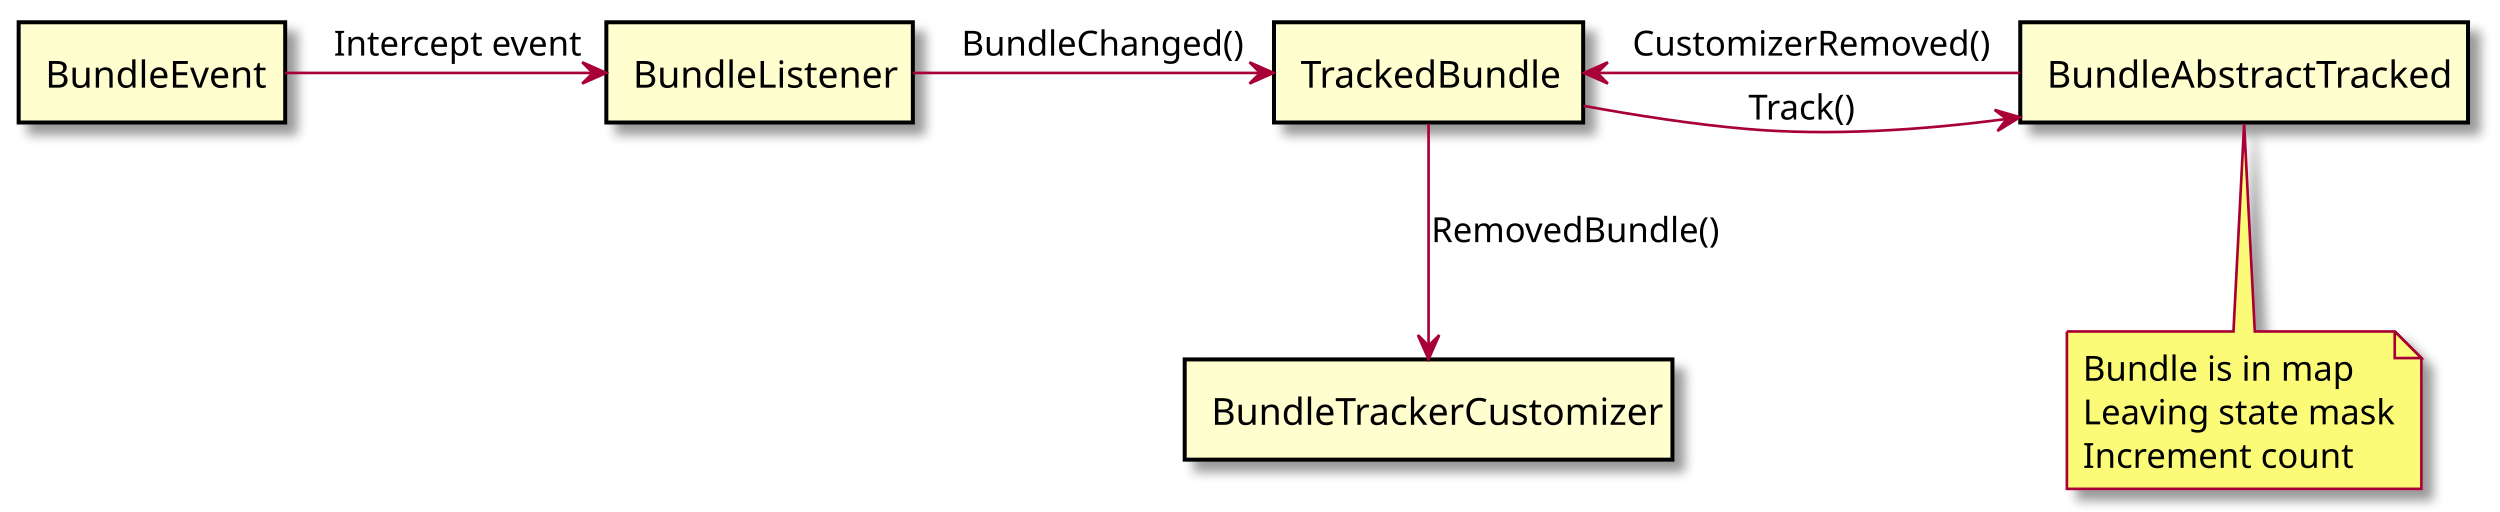
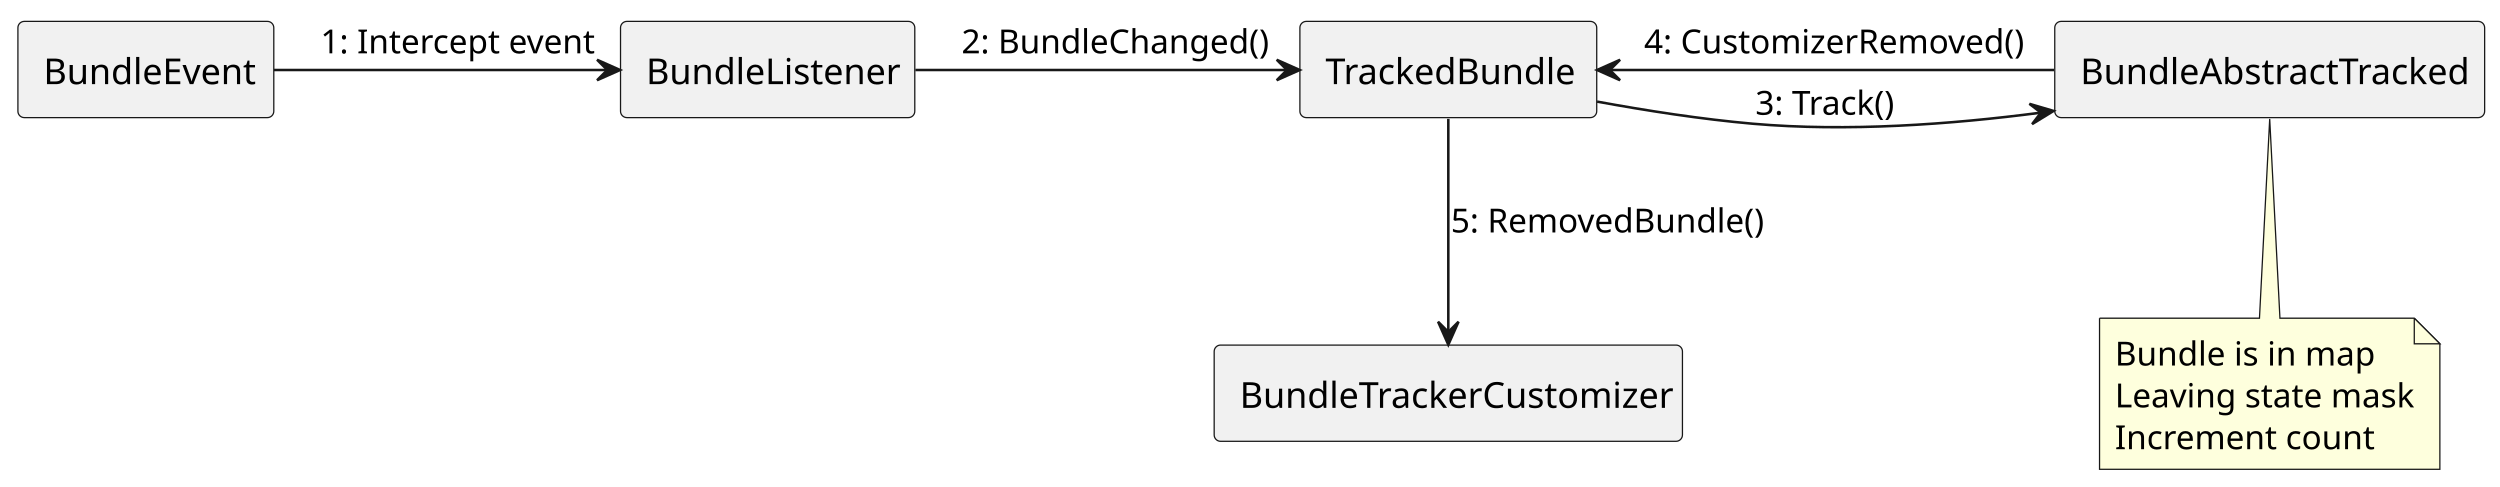
- <svg xmlns="http://www.w3.org/2000/svg" contentScriptType="application/ecmascript" contentStyleType="text/css" height="192px" preserveAspectRatio="none" style="width:938px;height:192px;background:#FFFFFF;" version="1.1" viewBox="0 0 938 192" width="938px" zoomAndPan="magnify">
-   <defs>
-     <filter height="300%" id="f5drk9dkjjsvv" width="300%" x="-1" y="-1">
-       <feGaussianBlur result="blurOut" stdDeviation="2.0" />
-       <feColorMatrix in="blurOut" result="blurOut2" type="matrix" values="0 0 0 0 0 0 0 0 0 0 0 0 0 0 0 0 0 0 .4 0" />
-       <feOffset dx="4.0" dy="4.0" in="blurOut2" result="blurOut3" />
-       <feBlend in="SourceGraphic" in2="blurOut3" mode="normal" />
-     </filter>
-   </defs>
+ <svg xmlns="http://www.w3.org/2000/svg" contentStyleType="text/css" height="190px" preserveAspectRatio="none" style="width:977px;height:190px;background:#FFFFFF;" version="1.1" viewBox="0 0 977 190" width="977px" zoomAndPan="magnify">
+   <defs />
  <g>
-     <rect fill="#FEFECE" filter="url(#f5drk9dkjjsvv)" height="37.609" style="stroke:#000000;stroke-width:1.5;" width="100" x="7" y="8.356" />
-     <text fill="#000000" font-family="sans-serif" font-size="14" lengthAdjust="spacing" textLength="80" x="17" y="32.89">BundleEvent</text>
-     <rect fill="#FEFECE" filter="url(#f5drk9dkjjsvv)" height="37.609" style="stroke:#000000;stroke-width:1.5;" width="115" x="227.5" y="8.356" />
-     <text fill="#000000" font-family="sans-serif" font-size="14" lengthAdjust="spacing" textLength="95" x="237.5" y="32.89">BundleListener</text>
-     <rect fill="#FEFECE" filter="url(#f5drk9dkjjsvv)" height="37.609" style="stroke:#000000;stroke-width:1.5;" width="116" x="478" y="8.356" />
-     <text fill="#000000" font-family="sans-serif" font-size="14" lengthAdjust="spacing" textLength="96" x="488" y="32.89">TrackedBundle</text>
-     <rect fill="#FEFECE" filter="url(#f5drk9dkjjsvv)" height="37.609" style="stroke:#000000;stroke-width:1.5;" width="168" x="758" y="8.356" />
-     <text fill="#000000" font-family="sans-serif" font-size="14" lengthAdjust="spacing" textLength="148" x="768" y="32.89">BundleAbstractTracked</text>
-     <rect fill="#FEFECE" filter="url(#f5drk9dkjjsvv)" height="37.609" style="stroke:#000000;stroke-width:1.5;" width="183" x="444.5" y="134.856" />
-     <text fill="#000000" font-family="sans-serif" font-size="14" lengthAdjust="spacing" textLength="163" x="454.5" y="159.39">BundleTrackerCustomizer</text>
-     <path d="M775.5,124.356 L775.5,183.411 A0,0 0 0 0 775.5,183.411 L908.5,183.411 A0,0 0 0 0 908.5,183.411 L908.5,134.356 L898.5,124.356 L846,124.356 L842,46.456 L838,124.356 L775.5,124.356 A0,0 0 0 0 775.5,124.356 " fill="#FBFB77" filter="url(#f5drk9dkjjsvv)" style="stroke:#A80036;stroke-width:1.0;" />
-     <path d="M898.5,124.356 L898.5,134.356 L908.5,134.356 L898.5,124.356 " fill="#FBFB77" style="stroke:#A80036;stroke-width:1.0;" />
-     <text fill="#000000" font-family="sans-serif" font-size="13" lengthAdjust="spacing" textLength="97" x="781.5" y="142.852">Bundle is in map</text>
-     <text fill="#000000" font-family="sans-serif" font-size="13" lengthAdjust="spacing" textLength="112" x="781.5" y="159.203">Leaving state mask</text>
-     <text fill="#000000" font-family="sans-serif" font-size="13" lengthAdjust="spacing" textLength="93" x="781.5" y="175.555">Increment count</text>
-     <path d="M107.04,27.356 C140.89,27.356 185.88,27.356 222.16,27.356 " fill="none" id="BE-to-BL" style="stroke:#A80036;stroke-width:1.0;" />
-     <polygon fill="#A80036" points="227.44,27.356,218.44,23.356,222.44,27.356,218.44,31.356,227.44,27.356" style="stroke:#A80036;stroke-width:1.0;" />
-     <text fill="#000000" font-family="sans-serif" font-size="13" lengthAdjust="spacing" textLength="84" x="125.25" y="20.852">Intercept event</text>
-     <path d="M342.58,27.356 C381.37,27.356 432.54,27.356 472.5,27.356 " fill="none" id="BL-to-TB" style="stroke:#A80036;stroke-width:1.0;" />
-     <polygon fill="#A80036" points="477.81,27.356,468.81,23.356,472.81,27.356,468.81,31.356,477.81,27.356" style="stroke:#A80036;stroke-width:1.0;" />
-     <text fill="#000000" font-family="sans-serif" font-size="13" lengthAdjust="spacing" textLength="99" x="360.75" y="20.852">BundleChanged()</text>
-     <path d="M594.14,39.706 C613.41,43.246 635.04,46.606 655,48.356 C686.84,51.146 721.66,48.736 752.53,44.686 " fill="none" id="TB-to-BAT" style="stroke:#A80036;stroke-width:1.0;" />
-     <polygon fill="#A80036" points="757.84,43.976,748.385,41.221,752.885,44.648,749.458,49.148,757.84,43.976" style="stroke:#A80036;stroke-width:1.0;" />
-     <text fill="#000000" font-family="sans-serif" font-size="13" lengthAdjust="spacing" textLength="40" x="656" y="44.852">Track()</text>
-     <path d="M599.51,27.356 C645.41,27.356 707.88,27.356 757.92,27.356 " fill="none" id="TB-backto-BAT" style="stroke:#A80036;stroke-width:1.0;" />
-     <polygon fill="#A80036" points="594.28,27.356,603.28,31.356,599.28,27.356,603.28,23.356,594.28,27.356" style="stroke:#A80036;stroke-width:1.0;" />
-     <text fill="#000000" font-family="sans-serif" font-size="13" lengthAdjust="spacing" textLength="127" x="612.5" y="20.852">CustomizerRemoved()</text>
-     <path d="M536,46.456 C536,68.406 536,105.426 536,129.506 " fill="none" id="TB-to-BTC" style="stroke:#A80036;stroke-width:1.0;" />
-     <polygon fill="#A80036" points="536,134.726,540,125.726,536,129.726,532,125.726,536,134.726" style="stroke:#A80036;stroke-width:1.0;" />
-     <text fill="#000000" font-family="sans-serif" font-size="13" lengthAdjust="spacing" textLength="101" x="537" y="90.852">RemovedBundle()</text>
+     <g id="elem_BE">
+       <rect fill="#F1F1F1" height="37.609" rx="2.5" ry="2.5" style="stroke:#181818;stroke-width:0.5;" width="100" x="7" y="8.356" />
+       <text fill="#000000" font-family="sans-serif" font-size="14" lengthAdjust="spacing" textLength="80" x="17" y="32.89">BundleEvent</text>
+     </g>
+     <g id="elem_BL">
+       <rect fill="#F1F1F1" height="37.609" rx="2.5" ry="2.5" style="stroke:#181818;stroke-width:0.5;" width="115" x="242.5" y="8.356" />
+       <text fill="#000000" font-family="sans-serif" font-size="14" lengthAdjust="spacing" textLength="95" x="252.5" y="32.89">BundleListener</text>
+     </g>
+     <g id="elem_TB">
+       <rect fill="#F1F1F1" height="37.609" rx="2.5" ry="2.5" style="stroke:#181818;stroke-width:0.5;" width="116" x="508" y="8.356" />
+       <text fill="#000000" font-family="sans-serif" font-size="14" lengthAdjust="spacing" textLength="96" x="518" y="32.89">TrackedBundle</text>
+     </g>
+     <g id="elem_BAT">
+       <rect fill="#F1F1F1" height="37.609" rx="2.5" ry="2.5" style="stroke:#181818;stroke-width:0.5;" width="168" x="803" y="8.356" />
+       <text fill="#000000" font-family="sans-serif" font-size="14" lengthAdjust="spacing" textLength="148" x="813" y="32.89">BundleAbstractTracked</text>
+     </g>
+     <g id="elem_BTC">
+       <rect fill="#F1F1F1" height="37.609" rx="2.5" ry="2.5" style="stroke:#181818;stroke-width:0.5;" width="183" x="474.5" y="134.856" />
+       <text fill="#000000" font-family="sans-serif" font-size="14" lengthAdjust="spacing" textLength="163" x="484.5" y="159.39">BundleTrackerCustomizer</text>
+     </g>
+     <g id="elem_GMN12">
+       <path d="M820.5,124.356 L820.5,183.411 A0,0 0 0 0 820.5,183.411 L953.5,183.411 A0,0 0 0 0 953.5,183.411 L953.5,134.356 L943.5,124.356 L891,124.356 L887,46.456 L883,124.356 L820.5,124.356 A0,0 0 0 0 820.5,124.356 " fill="#FEFFDD" style="stroke:#181818;stroke-width:0.5;" />
+       <path d="M943.5,124.356 L943.5,134.356 L953.5,134.356 L943.5,124.356 " fill="#FEFFDD" style="stroke:#181818;stroke-width:0.5;" />
+       <text fill="#000000" font-family="sans-serif" font-size="13" lengthAdjust="spacing" textLength="97" x="826.5" y="142.852">Bundle is in map</text>
+       <text fill="#000000" font-family="sans-serif" font-size="13" lengthAdjust="spacing" textLength="112" x="826.5" y="159.203">Leaving state mask</text>
+       <text fill="#000000" font-family="sans-serif" font-size="13" lengthAdjust="spacing" textLength="93" x="826.5" y="175.555">Increment count</text>
+     </g>
+     <g id="link_BE_BL">
+       <path d="M107.06,27.356 C144.68,27.356 196.49,27.356 236.95,27.356 " fill="none" id="BE-to-BL" style="stroke:#181818;stroke-width:1.0;" />
+       <polygon fill="#181818" points="242.33,27.356,233.33,23.356,237.33,27.356,233.33,31.356,242.33,27.356" style="stroke:#181818;stroke-width:1.0;" />
+       <text fill="#000000" font-family="sans-serif" font-size="13" lengthAdjust="spacing" textLength="99" x="125.25" y="20.852">1: Intercept event</text>
+     </g>
+     <g id="link_BL_TB">
+       <path d="M357.72,27.356 C400.53,27.356 458.87,27.356 502.91,27.356 " fill="none" id="BL-to-TB" style="stroke:#181818;stroke-width:1.0;" />
+       <polygon fill="#181818" points="507.94,27.356,498.94,23.356,502.94,27.356,498.94,31.356,507.94,27.356" style="stroke:#181818;stroke-width:1.0;" />
+       <text fill="#000000" font-family="sans-serif" font-size="13" lengthAdjust="spacing" textLength="114" x="375.75" y="20.852">2: BundleChanged()</text>
+     </g>
+     <g id="link_TB_BAT">
+       <path d="M624.14,39.706 C643.41,43.246 665.04,46.606 685,48.356 C721.83,51.576 762.37,48.646 797.41,44.046 " fill="none" id="TB-to-BAT" style="stroke:#181818;stroke-width:1.0;" />
+       <polygon fill="#181818" points="802.54,43.356,793.092,40.574,797.583,44.014,794.144,48.505,802.54,43.356" style="stroke:#181818;stroke-width:1.0;" />
+       <text fill="#000000" font-family="sans-serif" font-size="13" lengthAdjust="spacing" textLength="55" x="686" y="44.852">3: Track()</text>
+     </g>
+     <g id="link_TB_BAT">
+       <path d="M629.17,27.356 C678.79,27.356 748.35,27.356 802.72,27.356 " fill="none" id="TB-backto-BAT" style="stroke:#181818;stroke-width:1.0;" />
+       <polygon fill="#181818" points="624.13,27.356,633.13,31.356,629.13,27.356,633.13,23.356,624.13,27.356" style="stroke:#181818;stroke-width:1.0;" />
+       <text fill="#000000" font-family="sans-serif" font-size="13" lengthAdjust="spacing" textLength="142" x="642.5" y="20.852">4: CustomizerRemoved()</text>
+     </g>
+     <g id="link_TB_BTC">
+       <path d="M566,46.456 C566,68.406 566,105.426 566,129.506 " fill="none" id="TB-to-BTC" style="stroke:#181818;stroke-width:1.0;" />
+       <polygon fill="#181818" points="566,134.726,570,125.726,566,129.726,562,125.726,566,134.726" style="stroke:#181818;stroke-width:1.0;" />
+       <text fill="#000000" font-family="sans-serif" font-size="13" lengthAdjust="spacing" textLength="116" x="567" y="90.852">5: RemovedBundle()</text>
+     </g>
  </g>
</svg>
